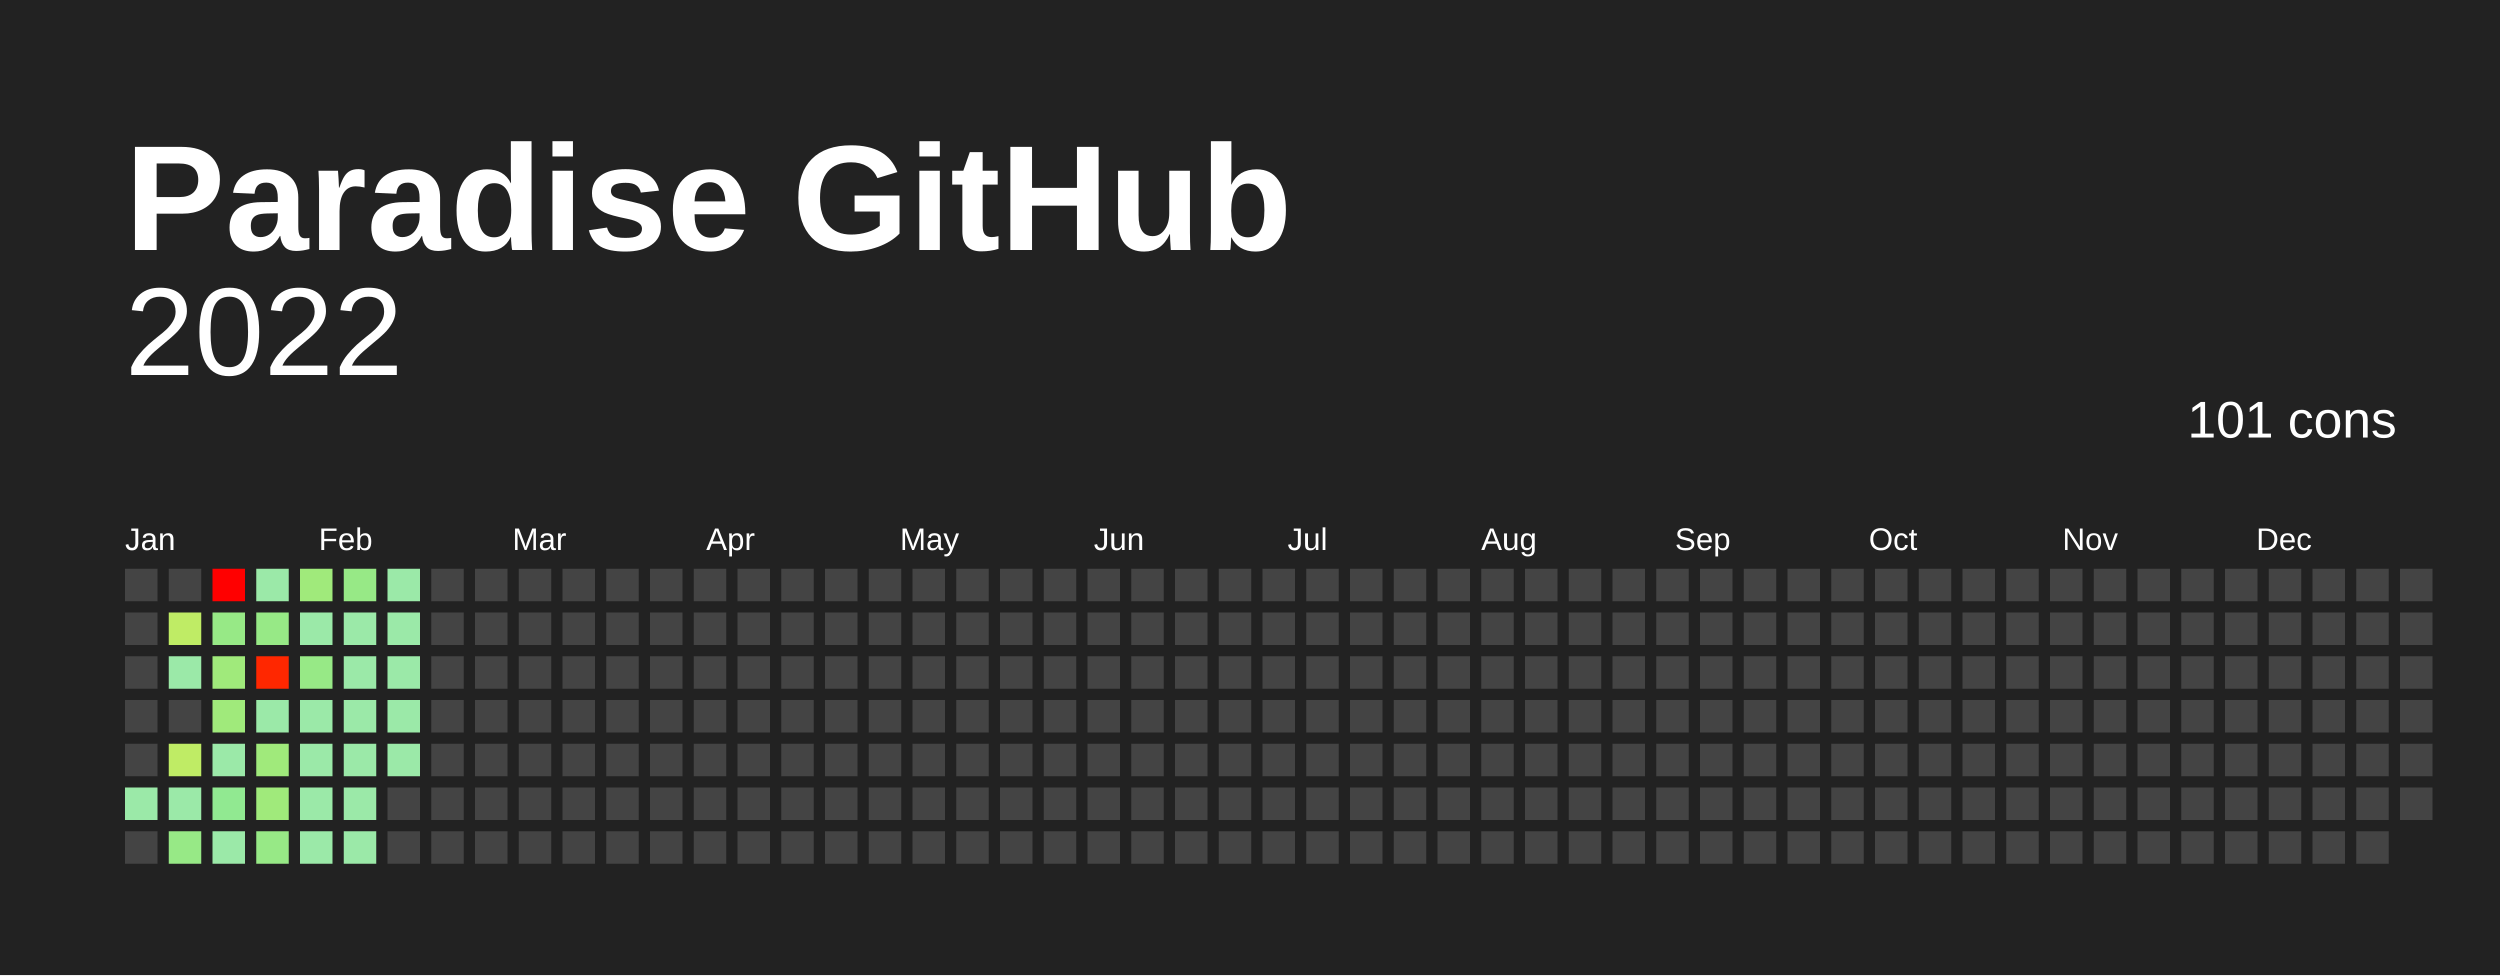
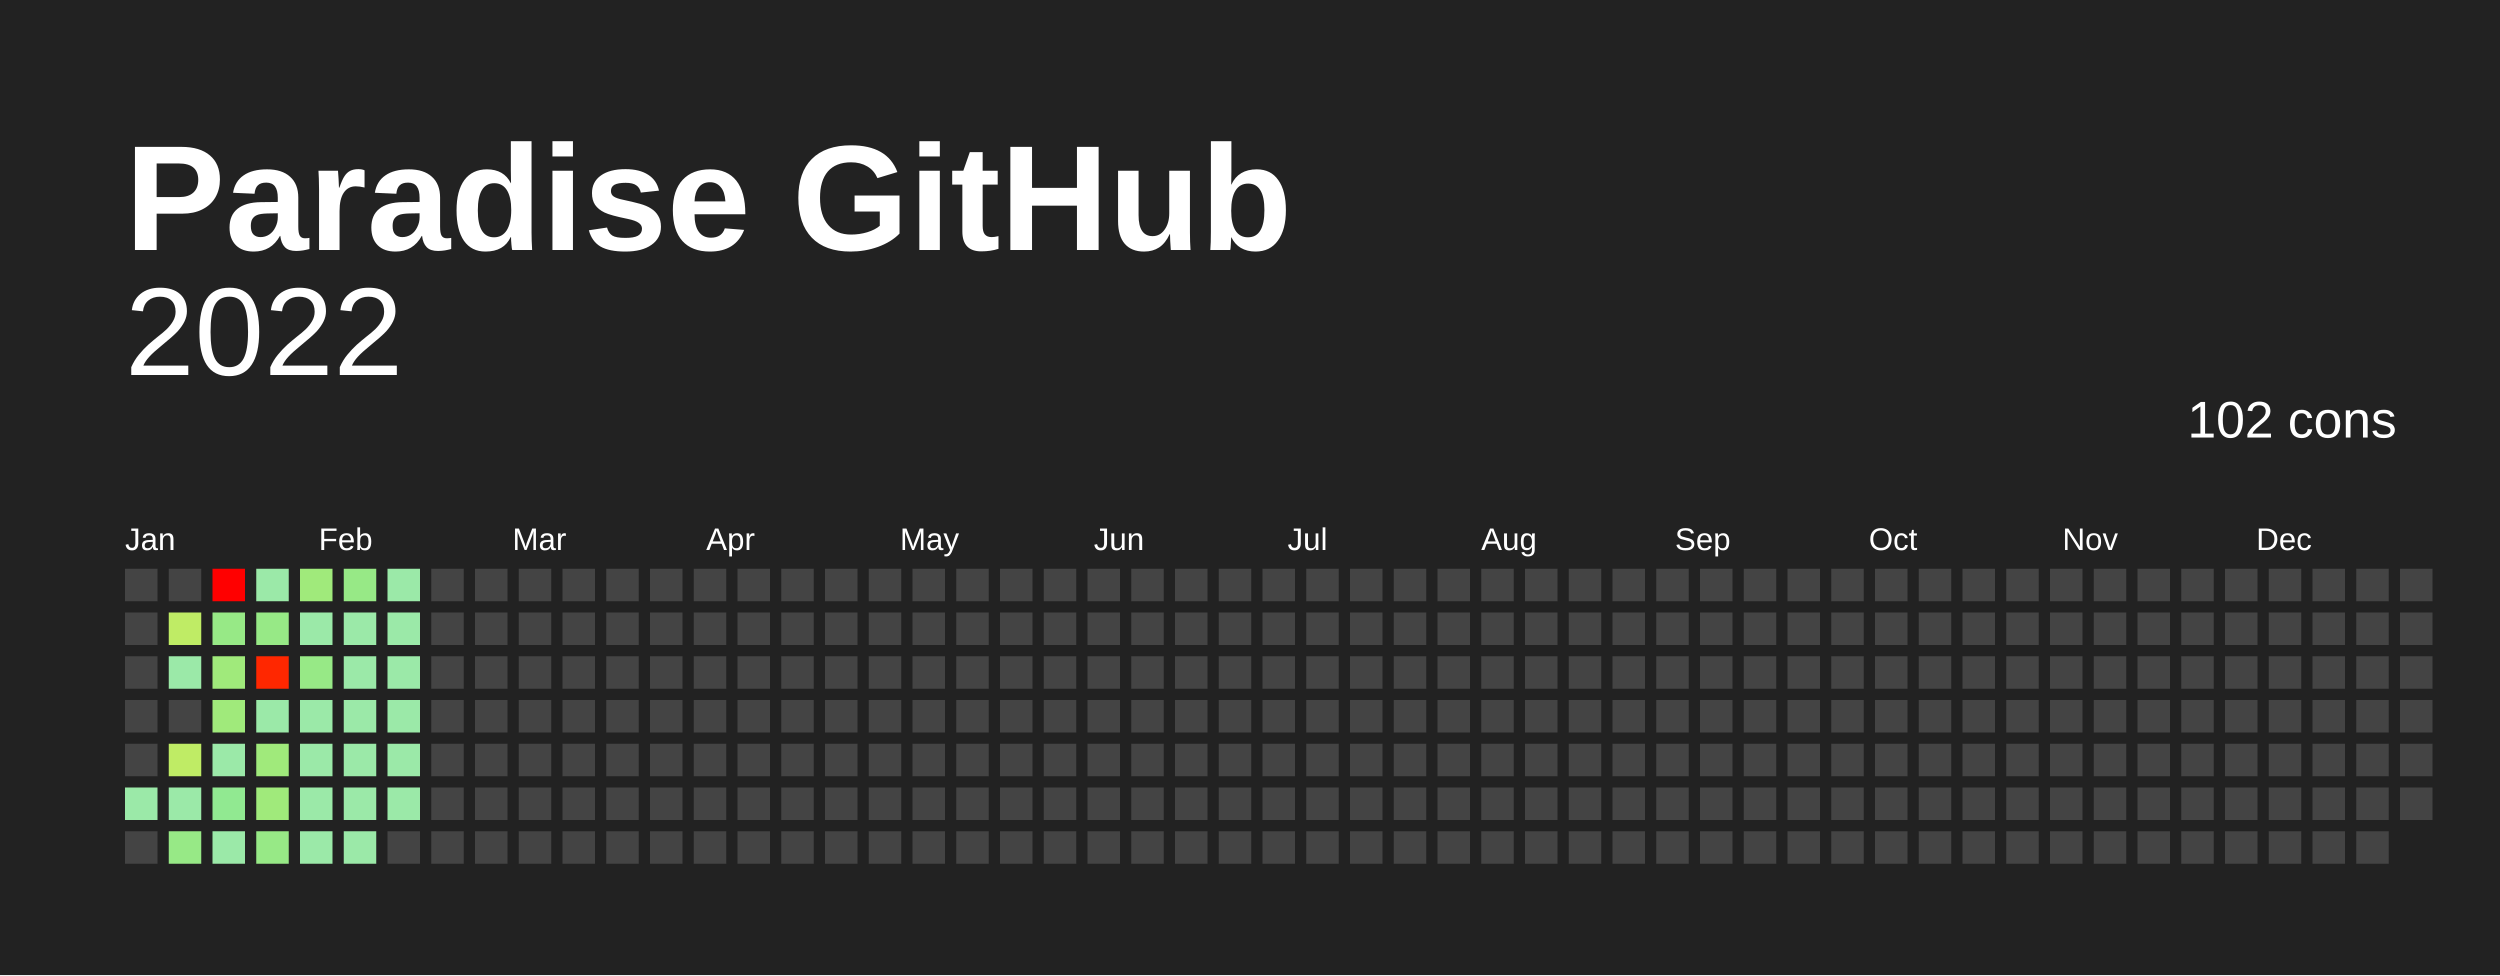
<svg xmlns="http://www.w3.org/2000/svg" baseProfile="full" height="78mm" version="1.1" viewBox="0,0,200,78" width="200mm">
  <defs />
  <rect fill="#222222" height="78" width="200" x="0" y="0" />
  <text fill="#FFFFFF" style="font-size:12px; font-family:Arial; font-weight:bold;" x="10" y="20">Paradise GitHub</text>
  <text alignment-baseline="hanging" fill="#FFFFFF" style="font-size:10.0px; font-family:Arial;" x="10" y="30">2022</text>
-   <text alignment-baseline="hanging" fill="#FFFFFF" style="font-size:4.125px; font-family:Arial;" x="175" y="35">101 cons</text>
+   <text alignment-baseline="hanging" fill="#FFFFFF" style="font-size:4.125px; font-family:Arial;" x="175" y="35">102 cons</text>
  <text fill="#FFFFFF" style="font-size:2.5px; font-family:Arial" x="10.0" y="44">Jan</text>
  <text fill="#FFFFFF" style="font-size:2.5px; font-family:Arial" x="25.5" y="44">Feb</text>
  <text fill="#FFFFFF" style="font-size:2.5px; font-family:Arial" x="41.0" y="44">Mar</text>
  <text fill="#FFFFFF" style="font-size:2.5px; font-family:Arial" x="56.5" y="44">Apr</text>
  <text fill="#FFFFFF" style="font-size:2.5px; font-family:Arial" x="72.0" y="44">May</text>
  <text fill="#FFFFFF" style="font-size:2.5px; font-family:Arial" x="87.5" y="44">Jun</text>
  <text fill="#FFFFFF" style="font-size:2.5px; font-family:Arial" x="103.0" y="44">Jul</text>
  <text fill="#FFFFFF" style="font-size:2.5px; font-family:Arial" x="118.5" y="44">Aug</text>
  <text fill="#FFFFFF" style="font-size:2.5px; font-family:Arial" x="134.0" y="44">Sep</text>
  <text fill="#FFFFFF" style="font-size:2.5px; font-family:Arial" x="149.5" y="44">Oct</text>
  <text fill="#FFFFFF" style="font-size:2.5px; font-family:Arial" x="165.0" y="44">Nov</text>
  <text fill="#FFFFFF" style="font-size:2.5px; font-family:Arial" x="180.5" y="44">Dec</text>
  <rect fill="#444444" height="2.6" width="2.6" x="10.0" y="45.5" />
  <rect fill="#444444" height="2.6" width="2.6" x="10.0" y="49.0" />
  <rect fill="#444444" height="2.6" width="2.6" x="10.0" y="52.5" />
  <rect fill="#444444" height="2.6" width="2.6" x="10.0" y="56.0" />
  <rect fill="#444444" height="2.6" width="2.6" x="10.0" y="59.5" />
  <rect fill="#9be9a8" height="2.6" width="2.6" x="10.0" y="63.0" />
  <rect fill="#444444" height="2.6" width="2.6" x="10.0" y="66.5" />
  <rect fill="#444444" height="2.6" width="2.6" x="13.5" y="45.5" />
  <rect fill="#bfec65" height="2.6" width="2.6" x="13.5" y="49.0" />
  <rect fill="#9be9a8" height="2.6" width="2.6" x="13.5" y="52.5" />
  <rect fill="#444444" height="2.6" width="2.6" x="13.5" y="56.0" />
  <rect fill="#bfec65" height="2.6" width="2.6" x="13.5" y="59.5" />
  <rect fill="#9be9a8" height="2.6" width="2.6" x="13.5" y="63.0" />
  <rect fill="#97e986" height="2.6" width="2.6" x="13.5" y="66.5" />
  <rect fill="red" height="2.6" width="2.6" x="17.0" y="45.5" />
  <rect fill="#97e986" height="2.6" width="2.6" x="17.0" y="49.0" />
  <rect fill="#a0ea7b" height="2.6" width="2.6" x="17.0" y="52.5" />
  <rect fill="#a0ea7b" height="2.6" width="2.6" x="17.0" y="56.0" />
  <rect fill="#9be9a8" height="2.6" width="2.6" x="17.0" y="59.5" />
  <rect fill="#91e991" height="2.6" width="2.6" x="17.0" y="63.0" />
  <rect fill="#9be9a8" height="2.6" width="2.6" x="17.0" y="66.5" />
  <rect fill="#9be9a8" height="2.6" width="2.6" x="20.5" y="45.5" />
  <rect fill="#97e986" height="2.6" width="2.6" x="20.5" y="49.0" />
  <rect fill="#ff2700" height="2.6" width="2.6" x="20.5" y="52.5" />
  <rect fill="#9be9a8" height="2.6" width="2.6" x="20.5" y="56.0" />
  <rect fill="#a0ea7b" height="2.6" width="2.6" x="20.5" y="59.5" />
  <rect fill="#a0ea7b" height="2.6" width="2.6" x="20.5" y="63.0" />
  <rect fill="#97e986" height="2.6" width="2.6" x="20.5" y="66.5" />
  <rect fill="#a0ea7b" height="2.6" width="2.6" x="24.0" y="45.5" />
  <rect fill="#9be9a8" height="2.6" width="2.6" x="24.0" y="49.0" />
  <rect fill="#97e986" height="2.6" width="2.6" x="24.0" y="52.5" />
  <rect fill="#9be9a8" height="2.6" width="2.6" x="24.0" y="56.0" />
  <rect fill="#9be9a8" height="2.6" width="2.6" x="24.0" y="59.5" />
  <rect fill="#9be9a8" height="2.6" width="2.6" x="24.0" y="63.0" />
  <rect fill="#9be9a8" height="2.6" width="2.6" x="24.0" y="66.5" />
  <rect fill="#97e986" height="2.6" width="2.6" x="27.5" y="45.5" />
  <rect fill="#9be9a8" height="2.6" width="2.6" x="27.5" y="49.0" />
  <rect fill="#9be9a8" height="2.6" width="2.6" x="27.5" y="52.5" />
  <rect fill="#9be9a8" height="2.6" width="2.6" x="27.5" y="56.0" />
  <rect fill="#9be9a8" height="2.6" width="2.6" x="27.5" y="59.5" />
  <rect fill="#9be9a8" height="2.6" width="2.6" x="27.5" y="63.0" />
  <rect fill="#9be9a8" height="2.6" width="2.6" x="27.5" y="66.5" />
  <rect fill="#9be9a8" height="2.6" width="2.6" x="31.0" y="45.5" />
  <rect fill="#9be9a8" height="2.6" width="2.6" x="31.0" y="49.0" />
  <rect fill="#9be9a8" height="2.6" width="2.6" x="31.0" y="52.5" />
  <rect fill="#9be9a8" height="2.6" width="2.6" x="31.0" y="56.0" />
  <rect fill="#9be9a8" height="2.6" width="2.6" x="31.0" y="59.5" />
-   <rect fill="#444444" height="2.6" width="2.6" x="31.0" y="63.0" />
+   <rect fill="#9be9a8" height="2.6" width="2.6" x="31.0" y="63.0" />
  <rect fill="#444444" height="2.6" width="2.6" x="31.0" y="66.5" />
  <rect fill="#444444" height="2.6" width="2.6" x="34.5" y="45.5" />
  <rect fill="#444444" height="2.6" width="2.6" x="34.5" y="49.0" />
  <rect fill="#444444" height="2.6" width="2.6" x="34.5" y="52.5" />
  <rect fill="#444444" height="2.6" width="2.6" x="34.5" y="56.0" />
  <rect fill="#444444" height="2.6" width="2.6" x="34.5" y="59.5" />
  <rect fill="#444444" height="2.6" width="2.6" x="34.5" y="63.0" />
  <rect fill="#444444" height="2.6" width="2.6" x="34.5" y="66.5" />
  <rect fill="#444444" height="2.6" width="2.6" x="38.0" y="45.5" />
  <rect fill="#444444" height="2.6" width="2.6" x="38.0" y="49.0" />
  <rect fill="#444444" height="2.6" width="2.6" x="38.0" y="52.5" />
  <rect fill="#444444" height="2.6" width="2.6" x="38.0" y="56.0" />
  <rect fill="#444444" height="2.6" width="2.6" x="38.0" y="59.5" />
  <rect fill="#444444" height="2.6" width="2.6" x="38.0" y="63.0" />
  <rect fill="#444444" height="2.6" width="2.6" x="38.0" y="66.5" />
  <rect fill="#444444" height="2.6" width="2.6" x="41.5" y="45.5" />
  <rect fill="#444444" height="2.6" width="2.6" x="41.5" y="49.0" />
  <rect fill="#444444" height="2.6" width="2.6" x="41.5" y="52.5" />
  <rect fill="#444444" height="2.6" width="2.6" x="41.5" y="56.0" />
  <rect fill="#444444" height="2.6" width="2.6" x="41.5" y="59.5" />
  <rect fill="#444444" height="2.6" width="2.6" x="41.5" y="63.0" />
  <rect fill="#444444" height="2.6" width="2.6" x="41.5" y="66.5" />
  <rect fill="#444444" height="2.6" width="2.6" x="45.0" y="45.5" />
  <rect fill="#444444" height="2.6" width="2.6" x="45.0" y="49.0" />
  <rect fill="#444444" height="2.6" width="2.6" x="45.0" y="52.5" />
  <rect fill="#444444" height="2.6" width="2.6" x="45.0" y="56.0" />
  <rect fill="#444444" height="2.6" width="2.6" x="45.0" y="59.5" />
  <rect fill="#444444" height="2.6" width="2.6" x="45.0" y="63.0" />
  <rect fill="#444444" height="2.6" width="2.6" x="45.0" y="66.5" />
  <rect fill="#444444" height="2.6" width="2.6" x="48.5" y="45.5" />
  <rect fill="#444444" height="2.6" width="2.6" x="48.5" y="49.0" />
  <rect fill="#444444" height="2.6" width="2.6" x="48.5" y="52.5" />
  <rect fill="#444444" height="2.6" width="2.6" x="48.5" y="56.0" />
  <rect fill="#444444" height="2.6" width="2.6" x="48.5" y="59.5" />
  <rect fill="#444444" height="2.6" width="2.6" x="48.5" y="63.0" />
  <rect fill="#444444" height="2.6" width="2.6" x="48.5" y="66.5" />
  <rect fill="#444444" height="2.6" width="2.6" x="52.0" y="45.5" />
  <rect fill="#444444" height="2.6" width="2.6" x="52.0" y="49.0" />
  <rect fill="#444444" height="2.6" width="2.6" x="52.0" y="52.5" />
  <rect fill="#444444" height="2.6" width="2.6" x="52.0" y="56.0" />
  <rect fill="#444444" height="2.6" width="2.6" x="52.0" y="59.5" />
  <rect fill="#444444" height="2.6" width="2.6" x="52.0" y="63.0" />
  <rect fill="#444444" height="2.6" width="2.6" x="52.0" y="66.5" />
  <rect fill="#444444" height="2.6" width="2.6" x="55.5" y="45.5" />
  <rect fill="#444444" height="2.6" width="2.6" x="55.5" y="49.0" />
  <rect fill="#444444" height="2.6" width="2.6" x="55.5" y="52.5" />
  <rect fill="#444444" height="2.6" width="2.6" x="55.5" y="56.0" />
  <rect fill="#444444" height="2.6" width="2.6" x="55.5" y="59.5" />
  <rect fill="#444444" height="2.6" width="2.6" x="55.5" y="63.0" />
  <rect fill="#444444" height="2.6" width="2.6" x="55.5" y="66.5" />
  <rect fill="#444444" height="2.6" width="2.6" x="59.0" y="45.5" />
  <rect fill="#444444" height="2.6" width="2.6" x="59.0" y="49.0" />
  <rect fill="#444444" height="2.6" width="2.6" x="59.0" y="52.5" />
  <rect fill="#444444" height="2.6" width="2.6" x="59.0" y="56.0" />
  <rect fill="#444444" height="2.6" width="2.6" x="59.0" y="59.5" />
  <rect fill="#444444" height="2.6" width="2.6" x="59.0" y="63.0" />
  <rect fill="#444444" height="2.6" width="2.6" x="59.0" y="66.5" />
  <rect fill="#444444" height="2.6" width="2.6" x="62.5" y="45.5" />
  <rect fill="#444444" height="2.6" width="2.6" x="62.5" y="49.0" />
  <rect fill="#444444" height="2.6" width="2.6" x="62.5" y="52.5" />
  <rect fill="#444444" height="2.6" width="2.6" x="62.5" y="56.0" />
  <rect fill="#444444" height="2.6" width="2.6" x="62.5" y="59.5" />
  <rect fill="#444444" height="2.6" width="2.6" x="62.5" y="63.0" />
  <rect fill="#444444" height="2.6" width="2.6" x="62.5" y="66.5" />
  <rect fill="#444444" height="2.6" width="2.6" x="66.0" y="45.5" />
  <rect fill="#444444" height="2.6" width="2.6" x="66.0" y="49.0" />
  <rect fill="#444444" height="2.6" width="2.6" x="66.0" y="52.5" />
  <rect fill="#444444" height="2.6" width="2.6" x="66.0" y="56.0" />
  <rect fill="#444444" height="2.6" width="2.6" x="66.0" y="59.5" />
  <rect fill="#444444" height="2.6" width="2.6" x="66.0" y="63.0" />
  <rect fill="#444444" height="2.6" width="2.6" x="66.0" y="66.5" />
  <rect fill="#444444" height="2.6" width="2.6" x="69.5" y="45.5" />
  <rect fill="#444444" height="2.6" width="2.6" x="69.5" y="49.0" />
  <rect fill="#444444" height="2.6" width="2.6" x="69.5" y="52.5" />
  <rect fill="#444444" height="2.6" width="2.6" x="69.5" y="56.0" />
  <rect fill="#444444" height="2.6" width="2.6" x="69.5" y="59.5" />
  <rect fill="#444444" height="2.6" width="2.6" x="69.5" y="63.0" />
  <rect fill="#444444" height="2.6" width="2.6" x="69.5" y="66.5" />
  <rect fill="#444444" height="2.6" width="2.6" x="73.0" y="45.5" />
  <rect fill="#444444" height="2.6" width="2.6" x="73.0" y="49.0" />
  <rect fill="#444444" height="2.6" width="2.6" x="73.0" y="52.5" />
  <rect fill="#444444" height="2.6" width="2.6" x="73.0" y="56.0" />
  <rect fill="#444444" height="2.6" width="2.6" x="73.0" y="59.5" />
  <rect fill="#444444" height="2.6" width="2.6" x="73.0" y="63.0" />
  <rect fill="#444444" height="2.6" width="2.6" x="73.0" y="66.5" />
  <rect fill="#444444" height="2.6" width="2.6" x="76.5" y="45.5" />
  <rect fill="#444444" height="2.6" width="2.6" x="76.5" y="49.0" />
  <rect fill="#444444" height="2.6" width="2.6" x="76.5" y="52.5" />
  <rect fill="#444444" height="2.6" width="2.6" x="76.5" y="56.0" />
  <rect fill="#444444" height="2.6" width="2.6" x="76.5" y="59.5" />
  <rect fill="#444444" height="2.6" width="2.6" x="76.5" y="63.0" />
  <rect fill="#444444" height="2.6" width="2.6" x="76.5" y="66.5" />
  <rect fill="#444444" height="2.6" width="2.6" x="80.0" y="45.5" />
  <rect fill="#444444" height="2.6" width="2.6" x="80.0" y="49.0" />
  <rect fill="#444444" height="2.6" width="2.6" x="80.0" y="52.5" />
  <rect fill="#444444" height="2.6" width="2.6" x="80.0" y="56.0" />
  <rect fill="#444444" height="2.6" width="2.6" x="80.0" y="59.5" />
  <rect fill="#444444" height="2.6" width="2.6" x="80.0" y="63.0" />
  <rect fill="#444444" height="2.6" width="2.6" x="80.0" y="66.5" />
  <rect fill="#444444" height="2.6" width="2.6" x="83.5" y="45.5" />
  <rect fill="#444444" height="2.6" width="2.6" x="83.5" y="49.0" />
  <rect fill="#444444" height="2.6" width="2.6" x="83.5" y="52.5" />
  <rect fill="#444444" height="2.6" width="2.6" x="83.5" y="56.0" />
  <rect fill="#444444" height="2.6" width="2.6" x="83.5" y="59.5" />
  <rect fill="#444444" height="2.6" width="2.6" x="83.5" y="63.0" />
  <rect fill="#444444" height="2.6" width="2.6" x="83.5" y="66.5" />
  <rect fill="#444444" height="2.6" width="2.6" x="87.0" y="45.5" />
  <rect fill="#444444" height="2.6" width="2.6" x="87.0" y="49.0" />
  <rect fill="#444444" height="2.6" width="2.6" x="87.0" y="52.5" />
  <rect fill="#444444" height="2.6" width="2.6" x="87.0" y="56.0" />
  <rect fill="#444444" height="2.6" width="2.6" x="87.0" y="59.5" />
  <rect fill="#444444" height="2.6" width="2.6" x="87.0" y="63.0" />
  <rect fill="#444444" height="2.6" width="2.6" x="87.0" y="66.5" />
  <rect fill="#444444" height="2.6" width="2.6" x="90.5" y="45.5" />
  <rect fill="#444444" height="2.6" width="2.6" x="90.5" y="49.0" />
  <rect fill="#444444" height="2.6" width="2.6" x="90.5" y="52.5" />
  <rect fill="#444444" height="2.6" width="2.6" x="90.5" y="56.0" />
  <rect fill="#444444" height="2.6" width="2.6" x="90.5" y="59.5" />
  <rect fill="#444444" height="2.6" width="2.6" x="90.5" y="63.0" />
  <rect fill="#444444" height="2.6" width="2.6" x="90.5" y="66.5" />
  <rect fill="#444444" height="2.6" width="2.6" x="94.0" y="45.5" />
  <rect fill="#444444" height="2.6" width="2.6" x="94.0" y="49.0" />
  <rect fill="#444444" height="2.6" width="2.6" x="94.0" y="52.5" />
  <rect fill="#444444" height="2.6" width="2.6" x="94.0" y="56.0" />
  <rect fill="#444444" height="2.6" width="2.6" x="94.0" y="59.5" />
  <rect fill="#444444" height="2.6" width="2.6" x="94.0" y="63.0" />
  <rect fill="#444444" height="2.6" width="2.6" x="94.0" y="66.5" />
  <rect fill="#444444" height="2.6" width="2.6" x="97.5" y="45.5" />
  <rect fill="#444444" height="2.6" width="2.6" x="97.5" y="49.0" />
  <rect fill="#444444" height="2.6" width="2.6" x="97.5" y="52.5" />
  <rect fill="#444444" height="2.6" width="2.6" x="97.5" y="56.0" />
  <rect fill="#444444" height="2.6" width="2.6" x="97.5" y="59.5" />
  <rect fill="#444444" height="2.6" width="2.6" x="97.5" y="63.0" />
  <rect fill="#444444" height="2.6" width="2.6" x="97.5" y="66.5" />
  <rect fill="#444444" height="2.6" width="2.6" x="101.0" y="45.5" />
  <rect fill="#444444" height="2.6" width="2.6" x="101.0" y="49.0" />
  <rect fill="#444444" height="2.6" width="2.6" x="101.0" y="52.5" />
  <rect fill="#444444" height="2.6" width="2.6" x="101.0" y="56.0" />
  <rect fill="#444444" height="2.6" width="2.6" x="101.0" y="59.5" />
  <rect fill="#444444" height="2.6" width="2.6" x="101.0" y="63.0" />
  <rect fill="#444444" height="2.6" width="2.6" x="101.0" y="66.5" />
  <rect fill="#444444" height="2.6" width="2.6" x="104.5" y="45.5" />
  <rect fill="#444444" height="2.6" width="2.6" x="104.5" y="49.0" />
  <rect fill="#444444" height="2.6" width="2.6" x="104.5" y="52.5" />
  <rect fill="#444444" height="2.6" width="2.6" x="104.5" y="56.0" />
  <rect fill="#444444" height="2.6" width="2.6" x="104.5" y="59.5" />
  <rect fill="#444444" height="2.6" width="2.6" x="104.5" y="63.0" />
  <rect fill="#444444" height="2.6" width="2.6" x="104.5" y="66.5" />
  <rect fill="#444444" height="2.6" width="2.6" x="108.0" y="45.5" />
  <rect fill="#444444" height="2.6" width="2.6" x="108.0" y="49.0" />
  <rect fill="#444444" height="2.6" width="2.6" x="108.0" y="52.5" />
  <rect fill="#444444" height="2.6" width="2.6" x="108.0" y="56.0" />
  <rect fill="#444444" height="2.6" width="2.6" x="108.0" y="59.5" />
  <rect fill="#444444" height="2.6" width="2.6" x="108.0" y="63.0" />
  <rect fill="#444444" height="2.6" width="2.6" x="108.0" y="66.5" />
  <rect fill="#444444" height="2.6" width="2.6" x="111.5" y="45.5" />
  <rect fill="#444444" height="2.6" width="2.6" x="111.5" y="49.0" />
  <rect fill="#444444" height="2.6" width="2.6" x="111.5" y="52.5" />
  <rect fill="#444444" height="2.6" width="2.6" x="111.5" y="56.0" />
  <rect fill="#444444" height="2.6" width="2.6" x="111.5" y="59.5" />
  <rect fill="#444444" height="2.6" width="2.6" x="111.5" y="63.0" />
  <rect fill="#444444" height="2.6" width="2.6" x="111.5" y="66.5" />
  <rect fill="#444444" height="2.6" width="2.6" x="115.0" y="45.5" />
  <rect fill="#444444" height="2.6" width="2.6" x="115.0" y="49.0" />
  <rect fill="#444444" height="2.6" width="2.6" x="115.0" y="52.5" />
  <rect fill="#444444" height="2.6" width="2.6" x="115.0" y="56.0" />
  <rect fill="#444444" height="2.6" width="2.6" x="115.0" y="59.5" />
  <rect fill="#444444" height="2.6" width="2.6" x="115.0" y="63.0" />
  <rect fill="#444444" height="2.6" width="2.6" x="115.0" y="66.5" />
  <rect fill="#444444" height="2.6" width="2.6" x="118.5" y="45.5" />
  <rect fill="#444444" height="2.6" width="2.6" x="118.5" y="49.0" />
  <rect fill="#444444" height="2.6" width="2.6" x="118.5" y="52.5" />
  <rect fill="#444444" height="2.6" width="2.6" x="118.5" y="56.0" />
  <rect fill="#444444" height="2.6" width="2.6" x="118.5" y="59.5" />
  <rect fill="#444444" height="2.6" width="2.6" x="118.5" y="63.0" />
  <rect fill="#444444" height="2.6" width="2.6" x="118.5" y="66.5" />
  <rect fill="#444444" height="2.6" width="2.6" x="122.0" y="45.5" />
  <rect fill="#444444" height="2.6" width="2.6" x="122.0" y="49.0" />
  <rect fill="#444444" height="2.6" width="2.6" x="122.0" y="52.5" />
  <rect fill="#444444" height="2.6" width="2.6" x="122.0" y="56.0" />
  <rect fill="#444444" height="2.6" width="2.6" x="122.0" y="59.5" />
  <rect fill="#444444" height="2.6" width="2.6" x="122.0" y="63.0" />
  <rect fill="#444444" height="2.6" width="2.6" x="122.0" y="66.5" />
  <rect fill="#444444" height="2.6" width="2.6" x="125.5" y="45.5" />
  <rect fill="#444444" height="2.6" width="2.6" x="125.5" y="49.0" />
  <rect fill="#444444" height="2.6" width="2.6" x="125.5" y="52.5" />
  <rect fill="#444444" height="2.6" width="2.6" x="125.5" y="56.0" />
  <rect fill="#444444" height="2.6" width="2.6" x="125.5" y="59.5" />
  <rect fill="#444444" height="2.6" width="2.6" x="125.5" y="63.0" />
  <rect fill="#444444" height="2.6" width="2.6" x="125.5" y="66.5" />
  <rect fill="#444444" height="2.6" width="2.6" x="129.0" y="45.5" />
  <rect fill="#444444" height="2.6" width="2.6" x="129.0" y="49.0" />
  <rect fill="#444444" height="2.6" width="2.6" x="129.0" y="52.5" />
  <rect fill="#444444" height="2.6" width="2.6" x="129.0" y="56.0" />
  <rect fill="#444444" height="2.6" width="2.6" x="129.0" y="59.5" />
  <rect fill="#444444" height="2.6" width="2.6" x="129.0" y="63.0" />
  <rect fill="#444444" height="2.6" width="2.6" x="129.0" y="66.5" />
  <rect fill="#444444" height="2.6" width="2.6" x="132.5" y="45.5" />
  <rect fill="#444444" height="2.6" width="2.6" x="132.5" y="49.0" />
  <rect fill="#444444" height="2.6" width="2.6" x="132.5" y="52.5" />
  <rect fill="#444444" height="2.6" width="2.6" x="132.5" y="56.0" />
  <rect fill="#444444" height="2.6" width="2.6" x="132.5" y="59.5" />
  <rect fill="#444444" height="2.6" width="2.6" x="132.5" y="63.0" />
  <rect fill="#444444" height="2.6" width="2.6" x="132.5" y="66.5" />
  <rect fill="#444444" height="2.6" width="2.6" x="136.0" y="45.5" />
  <rect fill="#444444" height="2.6" width="2.6" x="136.0" y="49.0" />
  <rect fill="#444444" height="2.6" width="2.6" x="136.0" y="52.5" />
  <rect fill="#444444" height="2.6" width="2.6" x="136.0" y="56.0" />
  <rect fill="#444444" height="2.6" width="2.6" x="136.0" y="59.5" />
  <rect fill="#444444" height="2.6" width="2.6" x="136.0" y="63.0" />
  <rect fill="#444444" height="2.6" width="2.6" x="136.0" y="66.5" />
  <rect fill="#444444" height="2.6" width="2.6" x="139.5" y="45.5" />
  <rect fill="#444444" height="2.6" width="2.6" x="139.5" y="49.0" />
  <rect fill="#444444" height="2.6" width="2.6" x="139.5" y="52.5" />
  <rect fill="#444444" height="2.6" width="2.6" x="139.5" y="56.0" />
  <rect fill="#444444" height="2.6" width="2.6" x="139.5" y="59.5" />
  <rect fill="#444444" height="2.6" width="2.6" x="139.5" y="63.0" />
  <rect fill="#444444" height="2.6" width="2.6" x="139.5" y="66.5" />
  <rect fill="#444444" height="2.6" width="2.6" x="143.0" y="45.5" />
  <rect fill="#444444" height="2.6" width="2.6" x="143.0" y="49.0" />
  <rect fill="#444444" height="2.6" width="2.6" x="143.0" y="52.5" />
  <rect fill="#444444" height="2.6" width="2.6" x="143.0" y="56.0" />
  <rect fill="#444444" height="2.6" width="2.6" x="143.0" y="59.5" />
  <rect fill="#444444" height="2.6" width="2.6" x="143.0" y="63.0" />
  <rect fill="#444444" height="2.6" width="2.6" x="143.0" y="66.5" />
  <rect fill="#444444" height="2.6" width="2.6" x="146.5" y="45.5" />
  <rect fill="#444444" height="2.6" width="2.6" x="146.5" y="49.0" />
  <rect fill="#444444" height="2.6" width="2.6" x="146.5" y="52.5" />
  <rect fill="#444444" height="2.6" width="2.6" x="146.5" y="56.0" />
  <rect fill="#444444" height="2.6" width="2.6" x="146.5" y="59.5" />
  <rect fill="#444444" height="2.6" width="2.6" x="146.5" y="63.0" />
  <rect fill="#444444" height="2.6" width="2.6" x="146.5" y="66.5" />
  <rect fill="#444444" height="2.6" width="2.6" x="150.0" y="45.5" />
  <rect fill="#444444" height="2.6" width="2.6" x="150.0" y="49.0" />
  <rect fill="#444444" height="2.6" width="2.6" x="150.0" y="52.5" />
  <rect fill="#444444" height="2.6" width="2.6" x="150.0" y="56.0" />
  <rect fill="#444444" height="2.6" width="2.6" x="150.0" y="59.5" />
  <rect fill="#444444" height="2.6" width="2.6" x="150.0" y="63.0" />
  <rect fill="#444444" height="2.6" width="2.6" x="150.0" y="66.5" />
  <rect fill="#444444" height="2.6" width="2.6" x="153.5" y="45.5" />
  <rect fill="#444444" height="2.6" width="2.6" x="153.5" y="49.0" />
  <rect fill="#444444" height="2.6" width="2.6" x="153.5" y="52.5" />
  <rect fill="#444444" height="2.6" width="2.6" x="153.5" y="56.0" />
  <rect fill="#444444" height="2.6" width="2.6" x="153.5" y="59.5" />
  <rect fill="#444444" height="2.6" width="2.6" x="153.5" y="63.0" />
  <rect fill="#444444" height="2.6" width="2.6" x="153.5" y="66.5" />
  <rect fill="#444444" height="2.6" width="2.6" x="157.0" y="45.5" />
  <rect fill="#444444" height="2.6" width="2.6" x="157.0" y="49.0" />
  <rect fill="#444444" height="2.6" width="2.6" x="157.0" y="52.5" />
  <rect fill="#444444" height="2.6" width="2.6" x="157.0" y="56.0" />
  <rect fill="#444444" height="2.6" width="2.6" x="157.0" y="59.5" />
  <rect fill="#444444" height="2.6" width="2.6" x="157.0" y="63.0" />
  <rect fill="#444444" height="2.6" width="2.6" x="157.0" y="66.5" />
  <rect fill="#444444" height="2.6" width="2.6" x="160.5" y="45.5" />
  <rect fill="#444444" height="2.6" width="2.6" x="160.5" y="49.0" />
  <rect fill="#444444" height="2.6" width="2.6" x="160.5" y="52.5" />
  <rect fill="#444444" height="2.6" width="2.6" x="160.5" y="56.0" />
  <rect fill="#444444" height="2.6" width="2.6" x="160.5" y="59.5" />
  <rect fill="#444444" height="2.6" width="2.6" x="160.5" y="63.0" />
  <rect fill="#444444" height="2.6" width="2.6" x="160.5" y="66.5" />
  <rect fill="#444444" height="2.6" width="2.6" x="164.0" y="45.5" />
  <rect fill="#444444" height="2.6" width="2.6" x="164.0" y="49.0" />
  <rect fill="#444444" height="2.6" width="2.6" x="164.0" y="52.5" />
  <rect fill="#444444" height="2.6" width="2.6" x="164.0" y="56.0" />
  <rect fill="#444444" height="2.6" width="2.6" x="164.0" y="59.5" />
  <rect fill="#444444" height="2.6" width="2.6" x="164.0" y="63.0" />
  <rect fill="#444444" height="2.6" width="2.6" x="164.0" y="66.5" />
  <rect fill="#444444" height="2.6" width="2.6" x="167.5" y="45.5" />
  <rect fill="#444444" height="2.6" width="2.6" x="167.5" y="49.0" />
  <rect fill="#444444" height="2.6" width="2.6" x="167.5" y="52.5" />
  <rect fill="#444444" height="2.6" width="2.6" x="167.5" y="56.0" />
  <rect fill="#444444" height="2.6" width="2.6" x="167.5" y="59.5" />
  <rect fill="#444444" height="2.6" width="2.6" x="167.5" y="63.0" />
  <rect fill="#444444" height="2.6" width="2.6" x="167.5" y="66.5" />
  <rect fill="#444444" height="2.6" width="2.6" x="171.0" y="45.5" />
  <rect fill="#444444" height="2.6" width="2.6" x="171.0" y="49.0" />
  <rect fill="#444444" height="2.6" width="2.6" x="171.0" y="52.5" />
  <rect fill="#444444" height="2.6" width="2.6" x="171.0" y="56.0" />
  <rect fill="#444444" height="2.6" width="2.6" x="171.0" y="59.5" />
  <rect fill="#444444" height="2.6" width="2.6" x="171.0" y="63.0" />
  <rect fill="#444444" height="2.6" width="2.6" x="171.0" y="66.5" />
  <rect fill="#444444" height="2.6" width="2.6" x="174.5" y="45.5" />
  <rect fill="#444444" height="2.6" width="2.6" x="174.5" y="49.0" />
  <rect fill="#444444" height="2.6" width="2.6" x="174.5" y="52.5" />
  <rect fill="#444444" height="2.6" width="2.6" x="174.5" y="56.0" />
  <rect fill="#444444" height="2.6" width="2.6" x="174.5" y="59.5" />
  <rect fill="#444444" height="2.6" width="2.6" x="174.5" y="63.0" />
  <rect fill="#444444" height="2.6" width="2.6" x="174.5" y="66.5" />
  <rect fill="#444444" height="2.6" width="2.6" x="178.0" y="45.5" />
  <rect fill="#444444" height="2.6" width="2.6" x="178.0" y="49.0" />
  <rect fill="#444444" height="2.6" width="2.6" x="178.0" y="52.5" />
  <rect fill="#444444" height="2.6" width="2.6" x="178.0" y="56.0" />
  <rect fill="#444444" height="2.6" width="2.6" x="178.0" y="59.5" />
  <rect fill="#444444" height="2.6" width="2.6" x="178.0" y="63.0" />
  <rect fill="#444444" height="2.6" width="2.6" x="178.0" y="66.5" />
  <rect fill="#444444" height="2.6" width="2.6" x="181.5" y="45.5" />
  <rect fill="#444444" height="2.6" width="2.6" x="181.5" y="49.0" />
  <rect fill="#444444" height="2.6" width="2.6" x="181.5" y="52.5" />
  <rect fill="#444444" height="2.6" width="2.6" x="181.5" y="56.0" />
  <rect fill="#444444" height="2.6" width="2.6" x="181.5" y="59.5" />
  <rect fill="#444444" height="2.6" width="2.6" x="181.5" y="63.0" />
  <rect fill="#444444" height="2.6" width="2.6" x="181.5" y="66.5" />
  <rect fill="#444444" height="2.6" width="2.6" x="185.0" y="45.5" />
  <rect fill="#444444" height="2.6" width="2.6" x="185.0" y="49.0" />
  <rect fill="#444444" height="2.6" width="2.6" x="185.0" y="52.5" />
  <rect fill="#444444" height="2.6" width="2.6" x="185.0" y="56.0" />
  <rect fill="#444444" height="2.6" width="2.6" x="185.0" y="59.5" />
  <rect fill="#444444" height="2.6" width="2.6" x="185.0" y="63.0" />
  <rect fill="#444444" height="2.6" width="2.6" x="185.0" y="66.5" />
  <rect fill="#444444" height="2.6" width="2.6" x="188.5" y="45.5" />
  <rect fill="#444444" height="2.6" width="2.6" x="188.5" y="49.0" />
  <rect fill="#444444" height="2.6" width="2.6" x="188.5" y="52.5" />
  <rect fill="#444444" height="2.6" width="2.6" x="188.5" y="56.0" />
  <rect fill="#444444" height="2.6" width="2.6" x="188.5" y="59.5" />
  <rect fill="#444444" height="2.6" width="2.6" x="188.5" y="63.0" />
  <rect fill="#444444" height="2.6" width="2.6" x="188.5" y="66.5" />
  <rect fill="#444444" height="2.6" width="2.6" x="192.0" y="45.5" />
  <rect fill="#444444" height="2.6" width="2.6" x="192.0" y="49.0" />
  <rect fill="#444444" height="2.6" width="2.6" x="192.0" y="52.5" />
  <rect fill="#444444" height="2.6" width="2.6" x="192.0" y="56.0" />
  <rect fill="#444444" height="2.6" width="2.6" x="192.0" y="59.5" />
  <rect fill="#444444" height="2.6" width="2.6" x="192.0" y="63.0" />
</svg>
